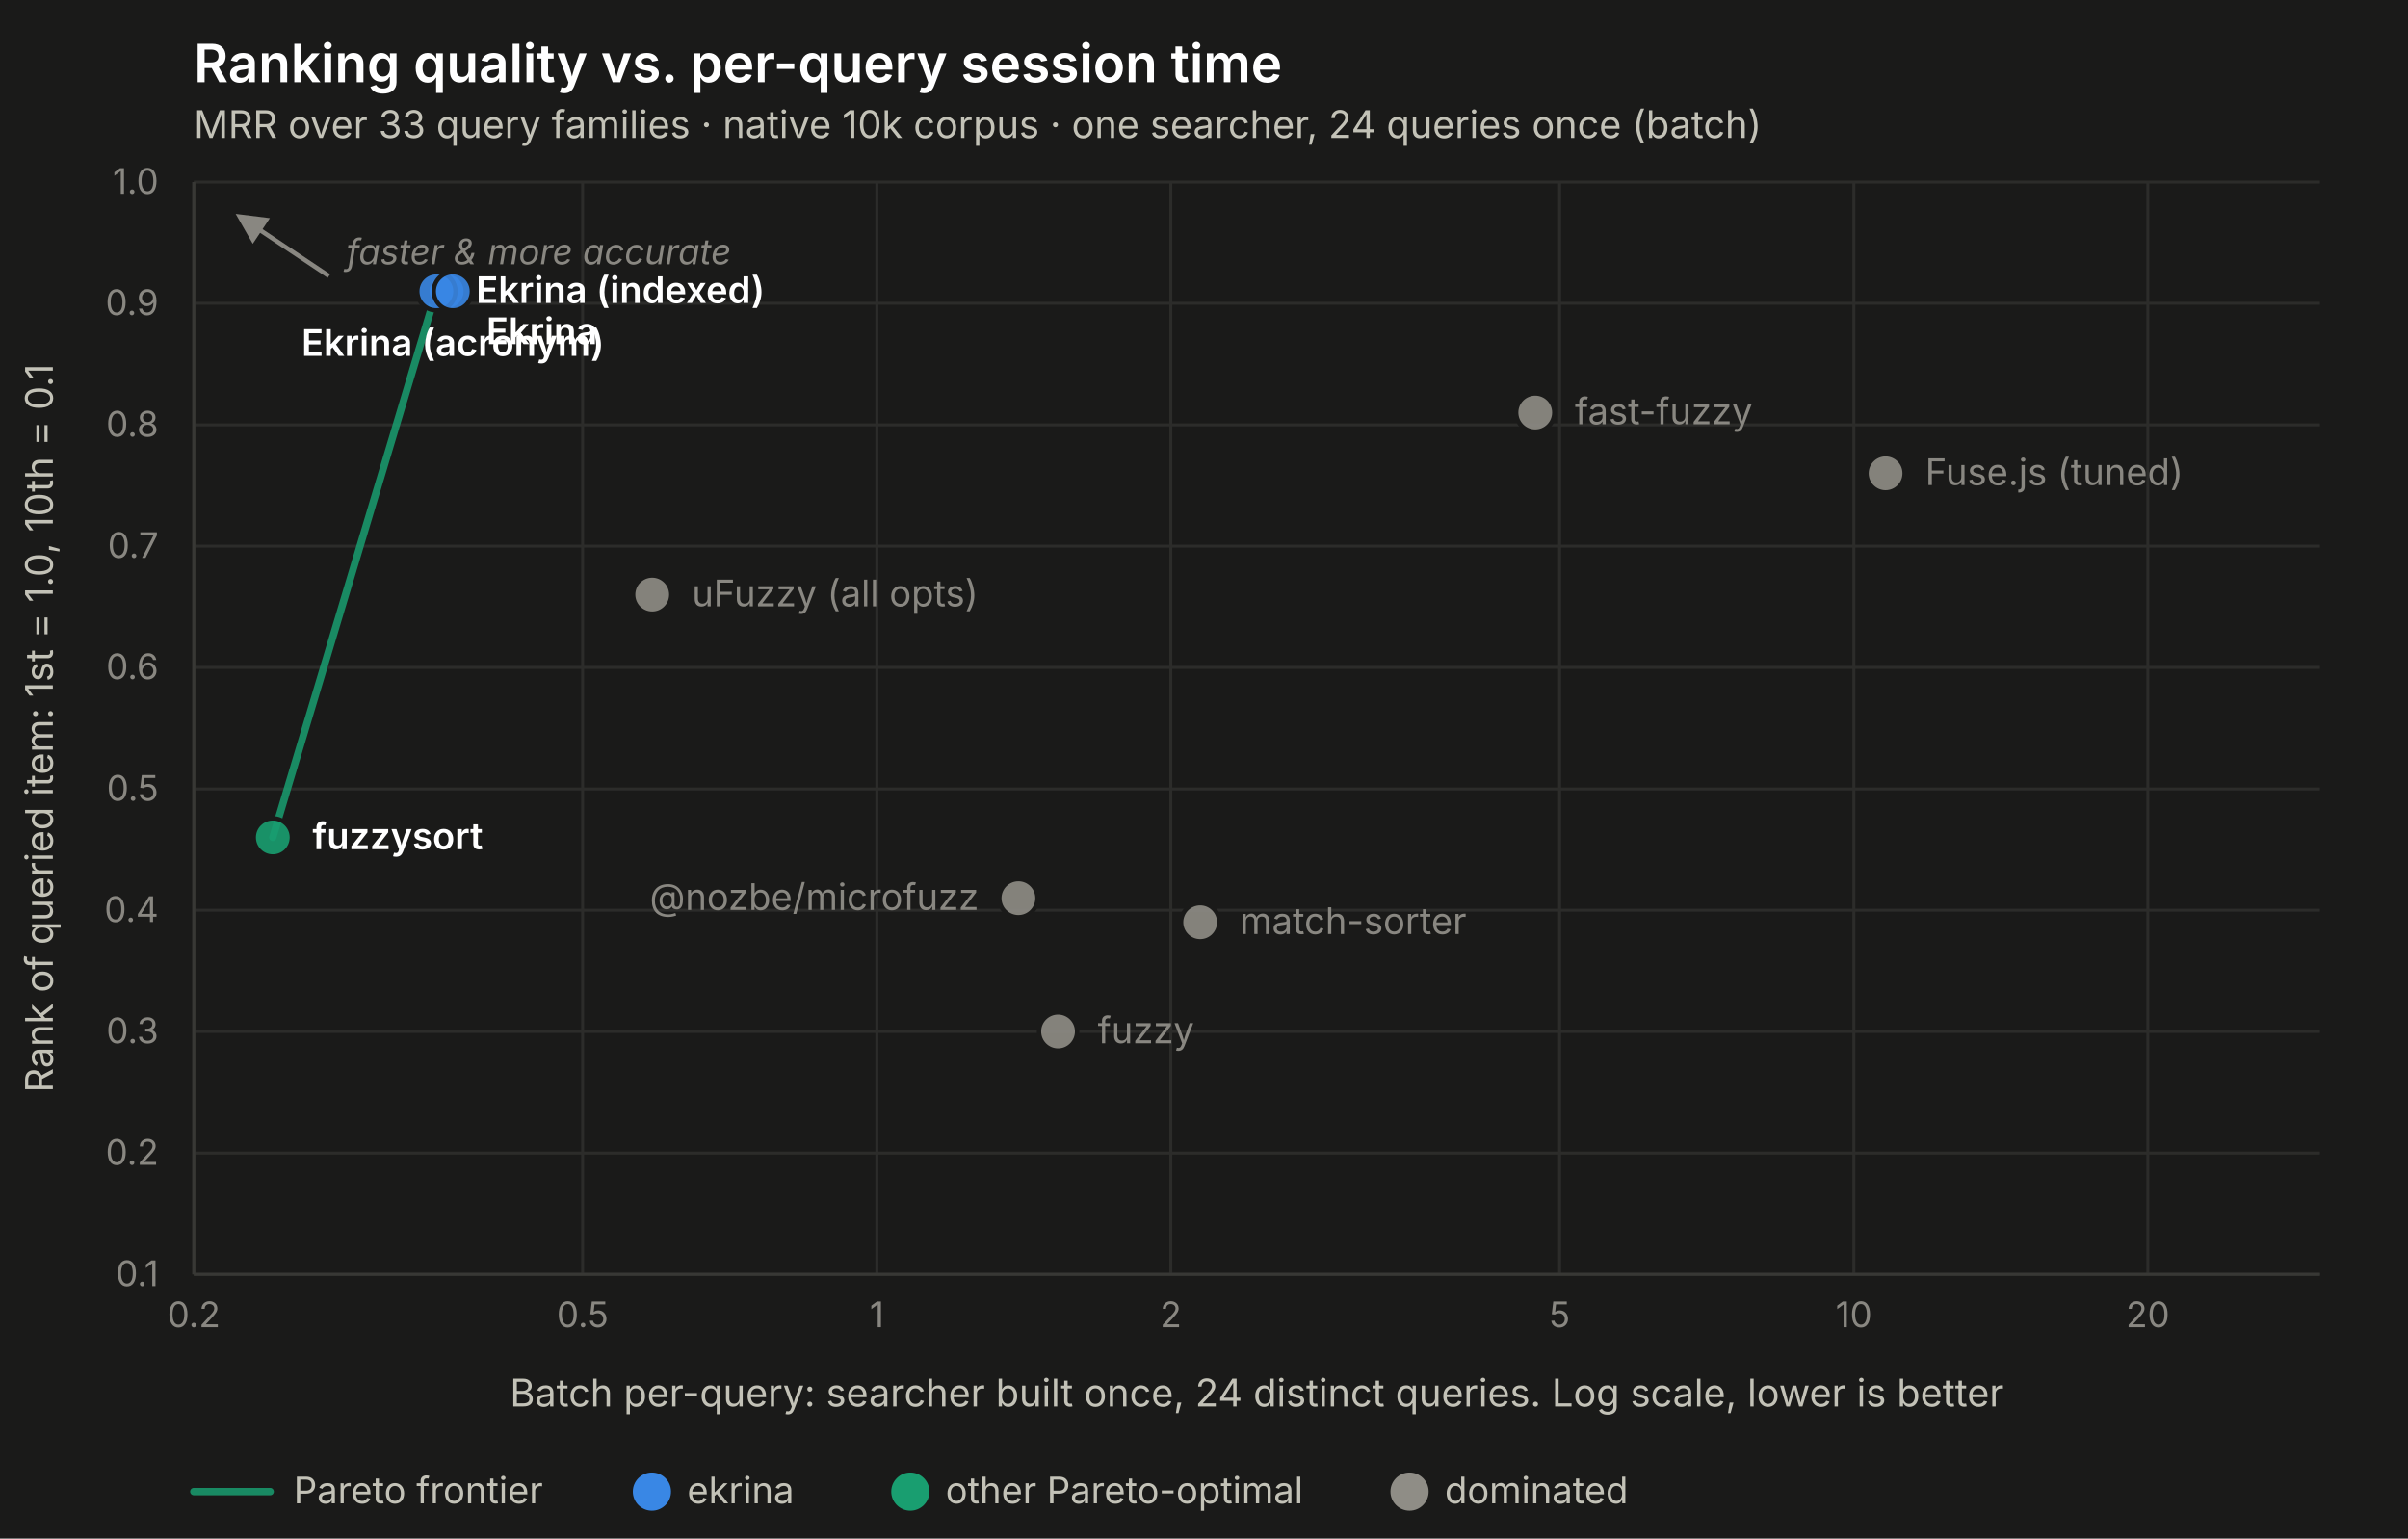
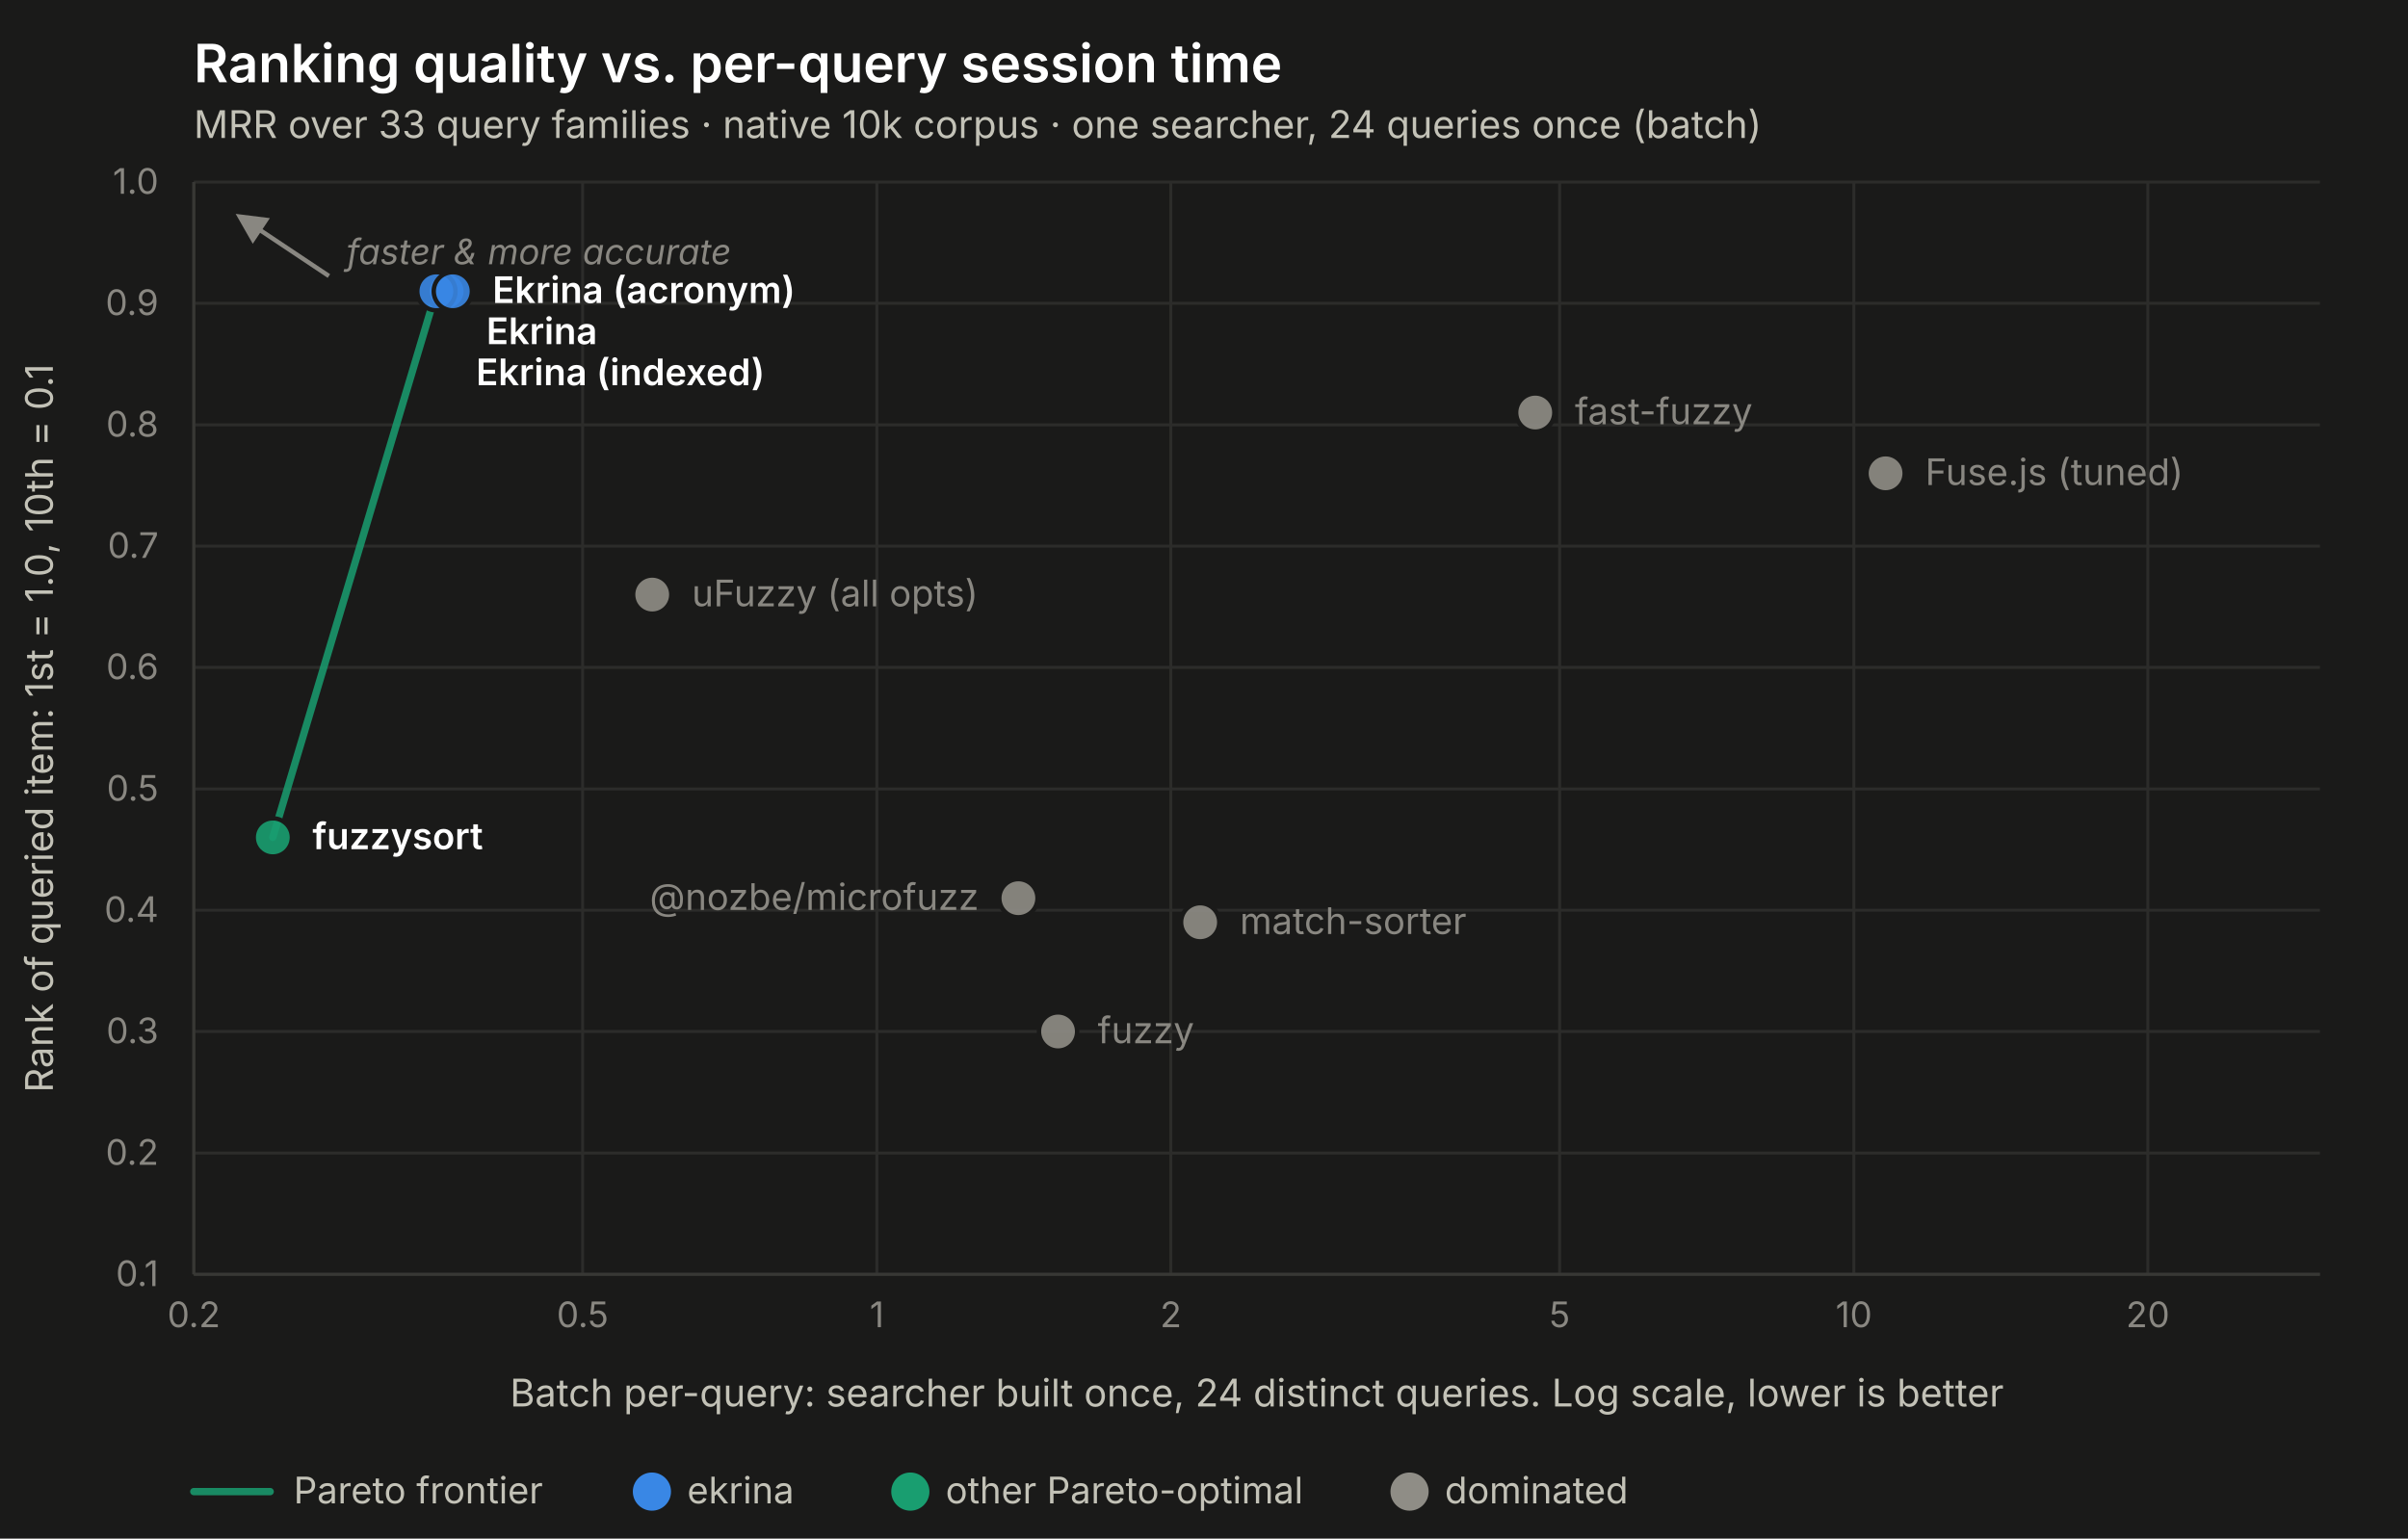
<svg xmlns="http://www.w3.org/2000/svg" viewBox="0 0 820 524" font-family="system-ui, -apple-system, 'Segoe UI', sans-serif" role="img" aria-labelledby="pareto-query-title pareto-query-desc">
  <defs>
    <marker id="arrow" viewBox="0 0 10 10" refX="8" refY="5" markerWidth="7" markerHeight="7" orient="auto-start-reverse">
      <path d="M0 0 L10 5 L0 10 z" fill="#898781" />
    </marker>
  </defs>
  <rect x="0" y="0" width="820" height="524" fill="#1a1a19" />
  <text x="66" y="28" fill="#ffffff" font-size="18" font-weight="600">Ranking quality vs. per-query session time</text>
  <text x="66" y="47" fill="#c3c2b7" font-size="13">MRR over 33 query families · native 10k corpus · one searcher, 24 queries once (batch)</text>
  <g>
    <line x1="66" y1="62" x2="66" y2="434" stroke="#2c2c2a" />
    <line x1="198.4" y1="62" x2="198.4" y2="434" stroke="#2c2c2a" />
    <line x1="298.6" y1="62" x2="298.6" y2="434" stroke="#2c2c2a" />
    <line x1="398.7" y1="62" x2="398.7" y2="434" stroke="#2c2c2a" />
    <line x1="531.1" y1="62" x2="531.1" y2="434" stroke="#2c2c2a" />
    <line x1="631.3" y1="62" x2="631.3" y2="434" stroke="#2c2c2a" />
    <line x1="731.4" y1="62" x2="731.4" y2="434" stroke="#2c2c2a" />
    <line x1="66" y1="434" x2="790" y2="434" stroke="#2c2c2a" />
    <line x1="66" y1="392.7" x2="790" y2="392.7" stroke="#2c2c2a" />
    <line x1="66" y1="351.3" x2="790" y2="351.3" stroke="#2c2c2a" />
    <line x1="66" y1="310" x2="790" y2="310" stroke="#2c2c2a" />
    <line x1="66" y1="268.7" x2="790" y2="268.7" stroke="#2c2c2a" />
    <line x1="66" y1="227.3" x2="790" y2="227.3" stroke="#2c2c2a" />
    <line x1="66" y1="186" x2="790" y2="186" stroke="#2c2c2a" />
    <line x1="66" y1="144.7" x2="790" y2="144.7" stroke="#2c2c2a" />
    <line x1="66" y1="103.3" x2="790" y2="103.3" stroke="#2c2c2a" />
    <line x1="66" y1="62" x2="790" y2="62" stroke="#2c2c2a" />
  </g>
  <line x1="66" y1="434" x2="790" y2="434" stroke="#383835" />
  <line x1="66" y1="62" x2="66" y2="434" stroke="#383835" />
  <g>
    <text x="66" y="452" text-anchor="middle" fill="#898781" font-size="12" font-variant-numeric="tabular-nums">0.2</text>
    <text x="198.4" y="452" text-anchor="middle" fill="#898781" font-size="12" font-variant-numeric="tabular-nums">0.5</text>
    <text x="298.6" y="452" text-anchor="middle" fill="#898781" font-size="12" font-variant-numeric="tabular-nums">1</text>
    <text x="398.7" y="452" text-anchor="middle" fill="#898781" font-size="12" font-variant-numeric="tabular-nums">2</text>
    <text x="531.1" y="452" text-anchor="middle" fill="#898781" font-size="12" font-variant-numeric="tabular-nums">5</text>
    <text x="631.3" y="452" text-anchor="middle" fill="#898781" font-size="12" font-variant-numeric="tabular-nums">10</text>
    <text x="731.4" y="452" text-anchor="middle" fill="#898781" font-size="12" font-variant-numeric="tabular-nums">20</text>
  </g>
  <g>
    <text x="54" y="438" text-anchor="end" fill="#898781" font-size="12" font-variant-numeric="tabular-nums">0.1</text>
    <text x="54" y="396.7" text-anchor="end" fill="#898781" font-size="12" font-variant-numeric="tabular-nums">0.2</text>
    <text x="54" y="355.3" text-anchor="end" fill="#898781" font-size="12" font-variant-numeric="tabular-nums">0.3</text>
    <text x="54" y="314" text-anchor="end" fill="#898781" font-size="12" font-variant-numeric="tabular-nums">0.4</text>
    <text x="54" y="272.7" text-anchor="end" fill="#898781" font-size="12" font-variant-numeric="tabular-nums">0.5</text>
    <text x="54" y="231.3" text-anchor="end" fill="#898781" font-size="12" font-variant-numeric="tabular-nums">0.6</text>
    <text x="54" y="190" text-anchor="end" fill="#898781" font-size="12" font-variant-numeric="tabular-nums">0.7</text>
    <text x="54" y="148.7" text-anchor="end" fill="#898781" font-size="12" font-variant-numeric="tabular-nums">0.8</text>
    <text x="54" y="107.3" text-anchor="end" fill="#898781" font-size="12" font-variant-numeric="tabular-nums">0.9</text>
    <text x="54" y="66" text-anchor="end" fill="#898781" font-size="12" font-variant-numeric="tabular-nums">1.0</text>
  </g>
  <text x="428" y="479" text-anchor="middle" fill="#c3c2b7" font-size="13">Batch per-query: searcher built once, 24 distinct queries. Log scale, lower is better</text>
  <text transform="translate(18,248) rotate(-90)" text-anchor="middle" fill="#c3c2b7" font-size="13">Rank of queried item: 1st = 1.0, 10th = 0.1</text>
  <path d="M92.9 285.2 L148.6 99.2" fill="none" stroke="#199e70" stroke-width="2.5" stroke-linejoin="round" stroke-linecap="round" opacity="0.85" />
  <g transform="translate(78,70)">
    <line x1="34" y1="24" x2="4" y2="4" stroke="#898781" stroke-width="1.5" marker-end="url(#arrow)" />
    <text x="40" y="20" fill="#898781" font-size="12" font-style="italic">faster &amp; more accurate</text>
  </g>
  <g>
    <circle cx="152.1" cy="99.2" r="6.5" fill="#3987e5" fill-opacity="0.9" stroke="#1a1a19" stroke-width="1.5" />
    <circle cx="148.6" cy="99.2" r="6.5" fill="#3987e5" fill-opacity="0.9" stroke="#1a1a19" stroke-width="1.5" />
    <circle cx="154.2" cy="99.2" r="6.5" fill="#3987e5" fill-opacity="0.9" stroke="#1a1a19" stroke-width="1.5" />
    <circle cx="522.8" cy="140.5" r="6.5" fill="#8f8d86" fill-opacity="0.9" stroke="#1a1a19" stroke-width="1.5" />
    <circle cx="642.1" cy="161.2" r="6.5" fill="#8f8d86" fill-opacity="0.9" stroke="#1a1a19" stroke-width="1.5" />
    <circle cx="222.1" cy="202.5" r="6.5" fill="#8f8d86" fill-opacity="0.9" stroke="#1a1a19" stroke-width="1.5" />
    <circle cx="92.9" cy="285.2" r="6.5" fill="#199e70" fill-opacity="0.9" stroke="#1a1a19" stroke-width="1.5" />
    <circle cx="346.8" cy="305.9" r="6.5" fill="#8f8d86" fill-opacity="0.9" stroke="#1a1a19" stroke-width="1.5" />
    <circle cx="408.7" cy="314.1" r="6.5" fill="#8f8d86" fill-opacity="0.9" stroke="#1a1a19" stroke-width="1.5" />
    <circle cx="360.3" cy="351.3" r="6.5" fill="#8f8d86" fill-opacity="0.9" stroke="#1a1a19" stroke-width="1.5" />
  </g>
  <g>
    <text x="165.6" y="117.2" text-anchor="start" fill="#ffffff" font-size="12.5" font-weight="600">Ekrina</text>
-     <text x="162.1" y="103.2" text-anchor="start" fill="#ffffff" font-size="12.5" font-weight="600">Ekrina (indexed)</text>
-     <text x="154.2" y="121.2" text-anchor="middle" fill="#ffffff" font-size="12.5" font-weight="600">Ekrina (acronym)</text>
+     <text x="162.1" y="131.2" text-anchor="start" fill="#ffffff" font-size="12.5" font-weight="600">Ekrina (indexed)</text>
+     <text x="167.7" y="103.2" text-anchor="start" fill="#ffffff" font-size="12.5" font-weight="600">Ekrina (acronym)</text>
    <text x="106.4" y="289.2" text-anchor="start" fill="#ffffff" font-size="12.5" font-weight="600">fuzzysort</text>
    <text x="536.3" y="144.5" text-anchor="start" fill="#898781" font-size="12.5">fast-fuzzy</text>
    <text x="655.6" y="165.2" text-anchor="start" fill="#898781" font-size="12.5">Fuse.js (tuned)</text>
    <text x="235.6" y="206.5" text-anchor="start" fill="#898781" font-size="12.5">uFuzzy (all opts)</text>
    <text x="333.3" y="309.9" text-anchor="end" fill="#898781" font-size="12.5">@nozbe/microfuzz</text>
    <text x="422.2" y="318.1" text-anchor="start" fill="#898781" font-size="12.5">match-sorter</text>
    <text x="373.8" y="355.3" text-anchor="start" fill="#898781" font-size="12.5">fuzzy</text>
  </g>
  <g>
    <line x1="66" y1="508" x2="92" y2="508" stroke="#199e70" stroke-width="2.5" stroke-linecap="round" opacity="0.85" />
    <text x="100" y="512" fill="#c3c2b7" font-size="12.5">Pareto frontier</text>
    <circle cx="222" cy="508" r="6.5" fill="#3987e5" />
    <text x="234" y="512" fill="#c3c2b7" font-size="12.5">ekrina</text>
    <circle cx="310" cy="508" r="6.5" fill="#199e70" />
    <text x="322" y="512" fill="#c3c2b7" font-size="12.5">other Pareto-optimal</text>
    <circle cx="480" cy="508" r="6.5" fill="#8f8d86" />
    <text x="492" y="512" fill="#c3c2b7" font-size="12.5">dominated</text>
  </g>
</svg>
